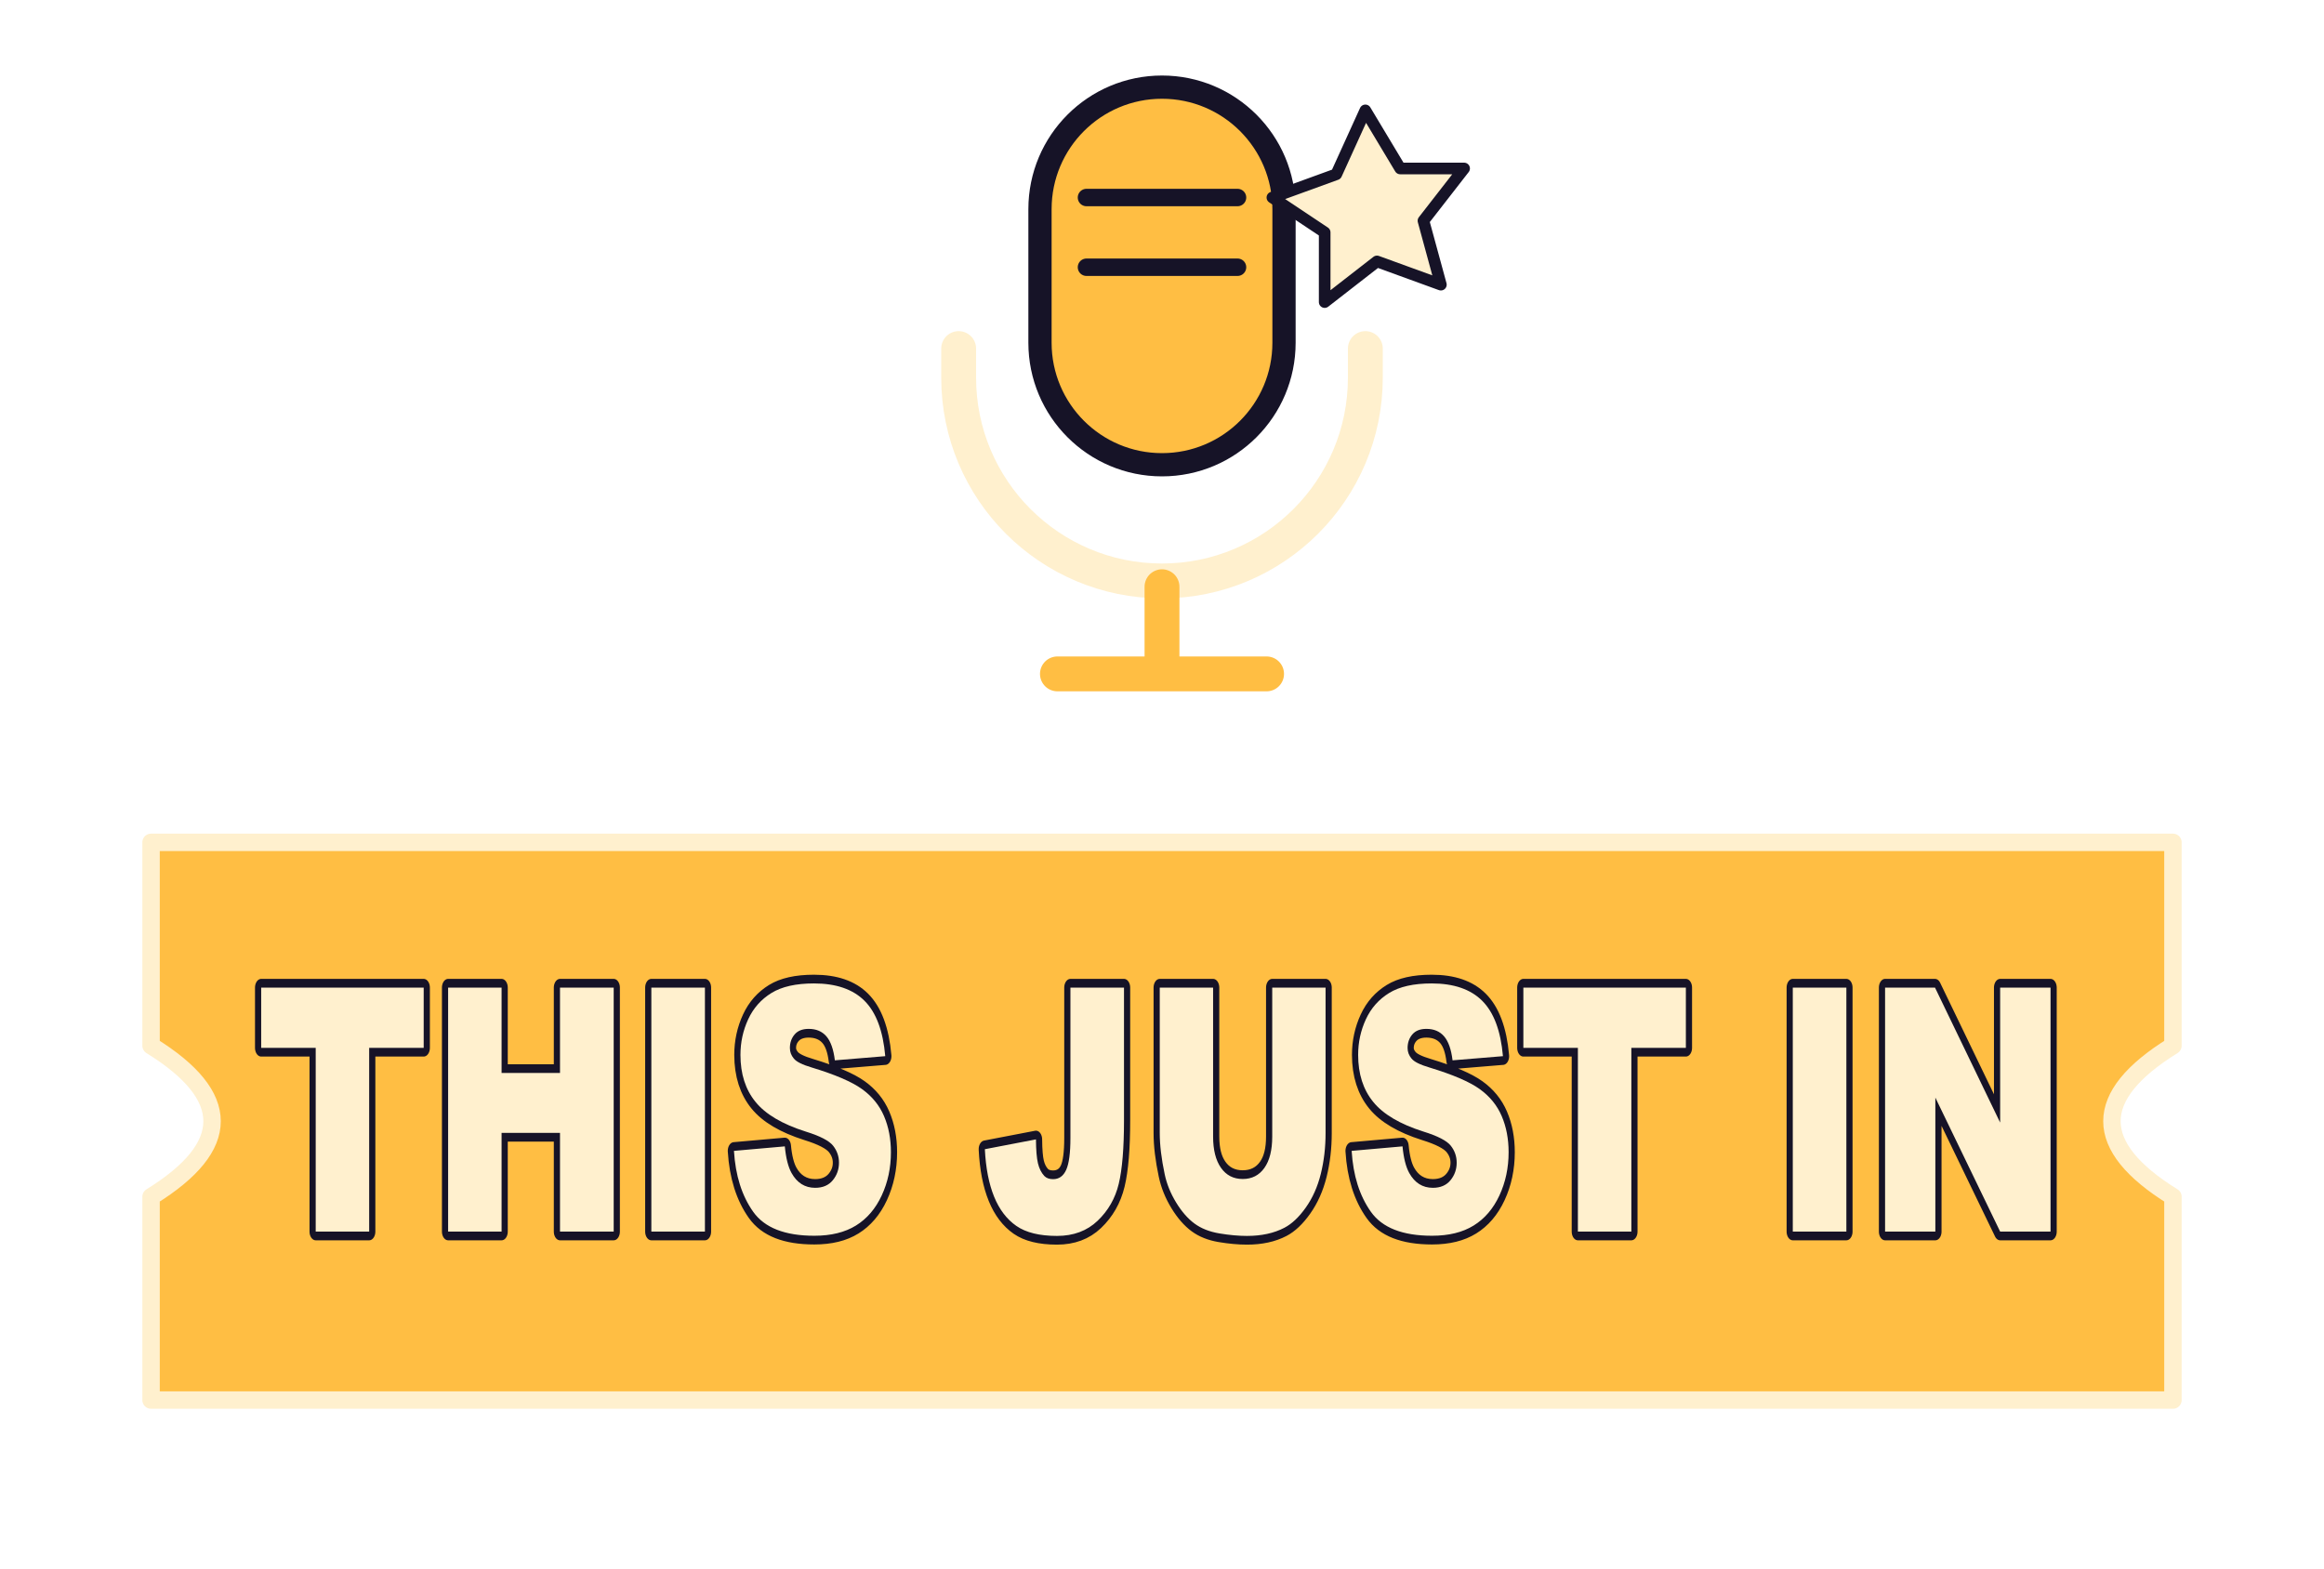
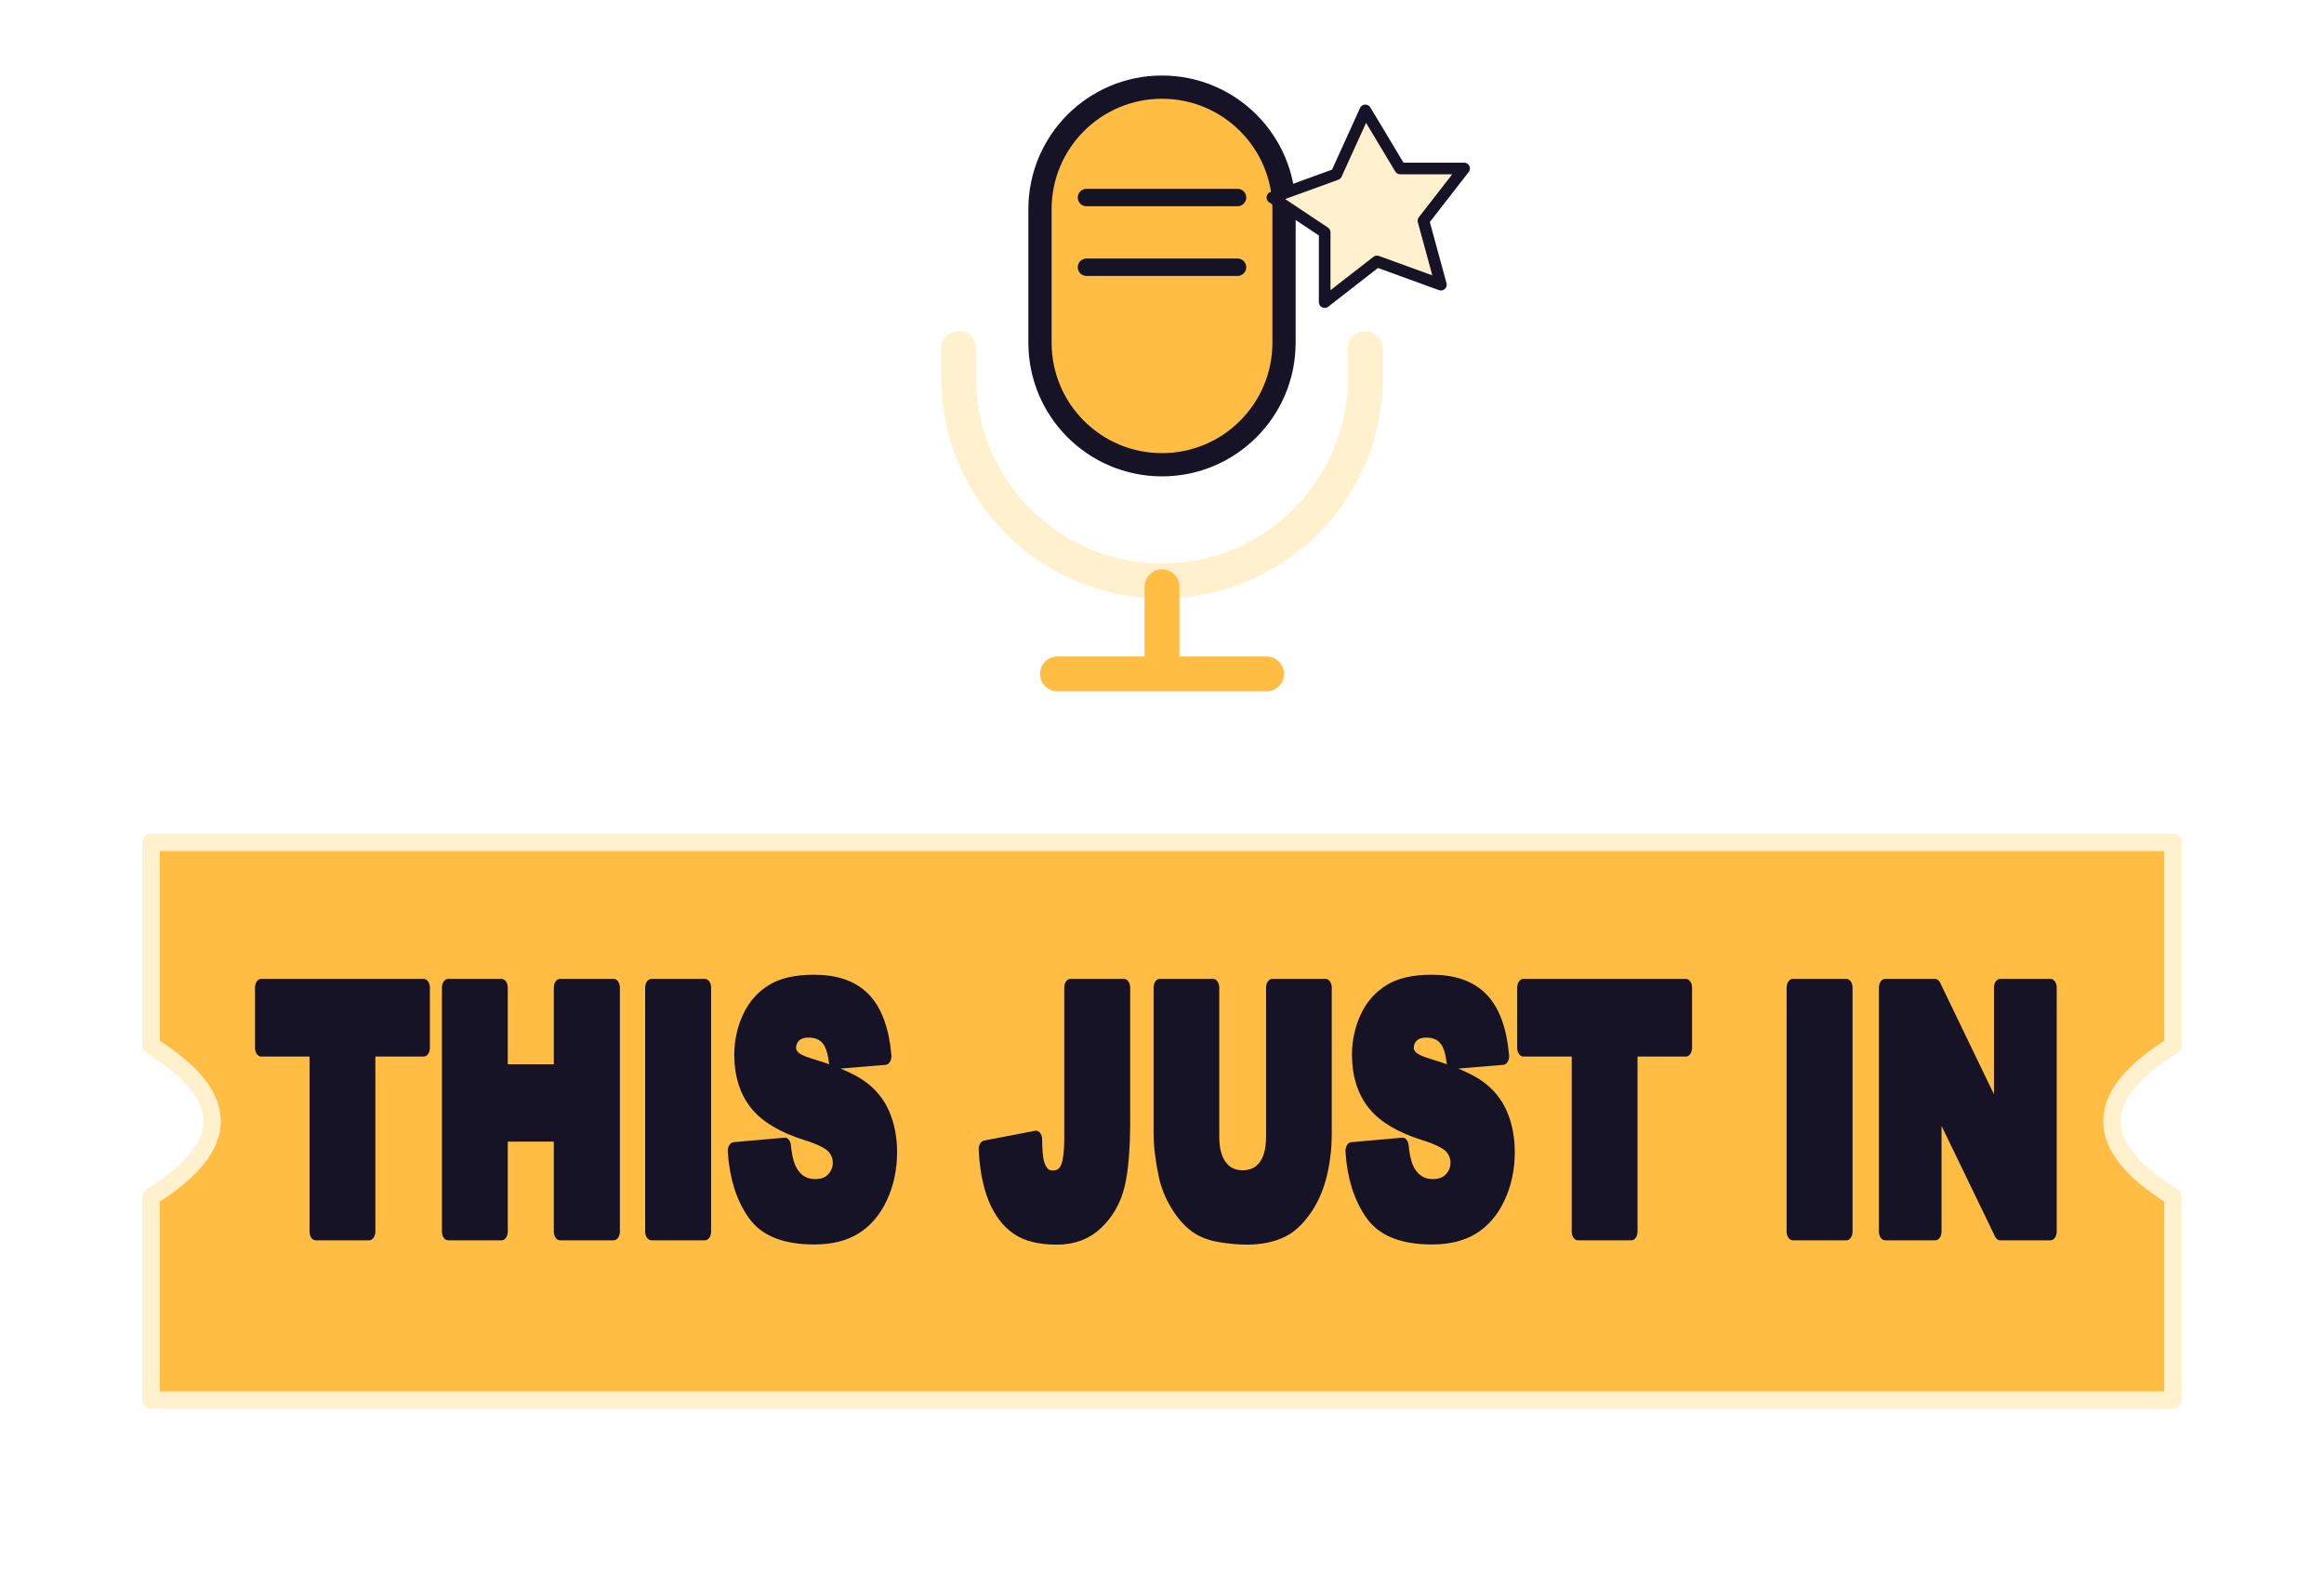
<svg xmlns="http://www.w3.org/2000/svg" viewBox="0 0 400 270" width="400" height="270">
  <g transform="translate(136 2)">
    <rect x="43" y="13" width="42" height="65" rx="21" fill="#FFBE43" stroke="#161327" stroke-width="4" />
    <path d="M29 58v5a35 35 0 0 0 70 0v-5" fill="none" stroke="#FFF0CE" stroke-width="6" stroke-linejoin="round" stroke-linecap="round" />
    <path d="M64 99v15m-18 0h36" fill="none" stroke="#FFBE43" stroke-width="6" stroke-linejoin="round" stroke-linecap="round" />
    <path d="M51 32h26m-26 12h26" fill="none" stroke="#161327" stroke-width="3" stroke-linejoin="round" stroke-linecap="round" />
    <path d="m99 17 6 10 11 0-7 9 3 11-11-4-9 7 0-12-9-6 11-4Z" fill="#FFF0CE" stroke="#161327" stroke-width="2" stroke-linejoin="round" stroke-linecap="round" />
  </g>
  <path d="M26 145h348v35q-21 13 0 26v35H26v-35q21-13 0-26Z" fill="#FFBE43" stroke="#FFF0CE" stroke-width="3" stroke-linejoin="round" stroke-linecap="round" />
  <g transform="translate(44.0 212) scale(0.0203125 -0.02864939)">
    <path d="M47 1466H1424V1104H962V0H509V1104H47ZM1631 1466H2084V953H2579V1466H3034V0H2579V593H2084V0H1631ZM3353 1466H3807V0H3353ZM4053 485 4484 512Q4498 407 4541 352Q4611 263 4741 263Q4838 263 4890.5 308.5Q4943 354 4943 414Q4943 471 4893 516Q4843 561 4661 601Q4363 668 4236 779Q4108 890 4108 1062Q4108 1175 4173.5 1275.5Q4239 1376 4370.5 1433.5Q4502 1491 4731 1491Q5012 1491 5159.5 1386.5Q5307 1282 5335 1054L4908 1029Q4891 1128 4836.5 1173.0Q4782 1218 4686 1218Q4607 1218 4567.0 1184.5Q4527 1151 4527 1103Q4527 1068 4560 1040Q4592 1011 4712 986Q5009 922 5137.5 856.5Q5266 791 5324.5 694.0Q5383 597 5383 477Q5383 336 5305.0 217.0Q5227 98 5087.0 36.5Q4947 -25 4734 -25Q4360 -25 4216.0 119.0Q4072 263 4053 485ZM6904 1466H7358V669Q7358 418 7313.5 287.0Q7269 156 7134.5 65.0Q7000 -26 6790 -26Q6568 -26 6446.0 34.0Q6324 94 6257.5 209.5Q6191 325 6179 495L6612 554Q6613 457 6629.0 410.0Q6645 363 6683 334Q6709 315 6757 315Q6833 315 6868.5 371.5Q6904 428 6904 562ZM8614 1466H9066V592Q9066 462 9025.5 346.5Q8985 231 8898.5 144.5Q8812 58 8717 23Q8585 -26 8400 -26Q8293 -26 8166.5 -11.0Q8040 4 7955.0 48.5Q7870 93 7799.5 175.0Q7729 257 7703 344Q7661 484 7661 592V1466H8113V571Q8113 451 8179.5 383.5Q8246 316 8364 316Q8481 316 8547.5 382.5Q8614 449 8614 571ZM9287 485 9718 512Q9732 407 9775 352Q9845 263 9975 263Q10072 263 10124.5 308.5Q10177 354 10177 414Q10177 471 10127 516Q10077 561 9895 601Q9597 668 9470 779Q9342 890 9342 1062Q9342 1175 9407.5 1275.5Q9473 1376 9604.5 1433.5Q9736 1491 9965 1491Q10246 1491 10393.5 1386.5Q10541 1282 10569 1054L10142 1029Q10125 1128 10070.5 1173.0Q10016 1218 9920 1218Q9841 1218 9801.0 1184.5Q9761 1151 9761 1103Q9761 1068 9794 1040Q9826 1011 9946 986Q10243 922 10371.5 856.5Q10500 791 10558.5 694.0Q10617 597 10617 477Q10617 336 10539.0 217.0Q10461 98 10321.0 36.5Q10181 -25 9968 -25Q9594 -25 9450.0 119.0Q9306 263 9287 485ZM10742 1466H12119V1104H11657V0H11204V1104H10742ZM13025 1466H13479V0H13025ZM13807 1466H14230L14782 655V1466H15209V0H14782L14233 805V0H13807Z" fill="none" stroke="#161327" stroke-width="104.714" stroke-linejoin="round" />
-     <path d="M47 1466H1424V1104H962V0H509V1104H47ZM1631 1466H2084V953H2579V1466H3034V0H2579V593H2084V0H1631ZM3353 1466H3807V0H3353ZM4053 485 4484 512Q4498 407 4541 352Q4611 263 4741 263Q4838 263 4890.5 308.5Q4943 354 4943 414Q4943 471 4893 516Q4843 561 4661 601Q4363 668 4236 779Q4108 890 4108 1062Q4108 1175 4173.5 1275.5Q4239 1376 4370.5 1433.5Q4502 1491 4731 1491Q5012 1491 5159.5 1386.5Q5307 1282 5335 1054L4908 1029Q4891 1128 4836.5 1173.0Q4782 1218 4686 1218Q4607 1218 4567.0 1184.5Q4527 1151 4527 1103Q4527 1068 4560 1040Q4592 1011 4712 986Q5009 922 5137.5 856.5Q5266 791 5324.5 694.0Q5383 597 5383 477Q5383 336 5305.0 217.0Q5227 98 5087.0 36.5Q4947 -25 4734 -25Q4360 -25 4216.0 119.0Q4072 263 4053 485ZM6904 1466H7358V669Q7358 418 7313.5 287.0Q7269 156 7134.5 65.0Q7000 -26 6790 -26Q6568 -26 6446.0 34.0Q6324 94 6257.5 209.5Q6191 325 6179 495L6612 554Q6613 457 6629.0 410.0Q6645 363 6683 334Q6709 315 6757 315Q6833 315 6868.5 371.5Q6904 428 6904 562ZM8614 1466H9066V592Q9066 462 9025.5 346.5Q8985 231 8898.5 144.5Q8812 58 8717 23Q8585 -26 8400 -26Q8293 -26 8166.5 -11.0Q8040 4 7955.0 48.5Q7870 93 7799.5 175.0Q7729 257 7703 344Q7661 484 7661 592V1466H8113V571Q8113 451 8179.5 383.5Q8246 316 8364 316Q8481 316 8547.5 382.5Q8614 449 8614 571ZM9287 485 9718 512Q9732 407 9775 352Q9845 263 9975 263Q10072 263 10124.5 308.5Q10177 354 10177 414Q10177 471 10127 516Q10077 561 9895 601Q9597 668 9470 779Q9342 890 9342 1062Q9342 1175 9407.5 1275.5Q9473 1376 9604.5 1433.5Q9736 1491 9965 1491Q10246 1491 10393.5 1386.5Q10541 1282 10569 1054L10142 1029Q10125 1128 10070.5 1173.0Q10016 1218 9920 1218Q9841 1218 9801.0 1184.5Q9761 1151 9761 1103Q9761 1068 9794 1040Q9826 1011 9946 986Q10243 922 10371.5 856.5Q10500 791 10558.5 694.0Q10617 597 10617 477Q10617 336 10539.0 217.0Q10461 98 10321.0 36.5Q10181 -25 9968 -25Q9594 -25 9450.0 119.0Q9306 263 9287 485ZM10742 1466H12119V1104H11657V0H11204V1104H10742ZM13025 1466H13479V0H13025ZM13807 1466H14230L14782 655V1466H15209V0H14782L14233 805V0H13807Z" fill="#FFF0CE" />
+     <path d="M47 1466H1424V1104H962V0H509V1104H47ZM1631 1466H2084V953H2579V1466H3034V0H2579V593H2084V0H1631ZM3353 1466H3807V0H3353ZM4053 485 4484 512Q4498 407 4541 352Q4611 263 4741 263Q4838 263 4890.5 308.5Q4943 354 4943 414Q4943 471 4893 516Q4843 561 4661 601Q4363 668 4236 779Q4108 890 4108 1062Q4108 1175 4173.5 1275.5Q4239 1376 4370.5 1433.5Q4502 1491 4731 1491Q5012 1491 5159.5 1386.5Q5307 1282 5335 1054L4908 1029Q4891 1128 4836.5 1173.0Q4782 1218 4686 1218Q4607 1218 4567.0 1184.5Q4527 1151 4527 1103Q4527 1068 4560 1040Q4592 1011 4712 986Q5009 922 5137.5 856.5Q5266 791 5324.5 694.0Q5383 597 5383 477Q5383 336 5305.0 217.0Q5227 98 5087.0 36.5Q4947 -25 4734 -25Q4360 -25 4216.0 119.0Q4072 263 4053 485ZM6904 1466H7358V669Q7358 418 7313.5 287.0Q7269 156 7134.5 65.0Q7000 -26 6790 -26Q6568 -26 6446.0 34.0Q6324 94 6257.5 209.5Q6191 325 6179 495L6612 554Q6613 457 6629.0 410.0Q6645 363 6683 334Q6709 315 6757 315Q6833 315 6868.5 371.5Q6904 428 6904 562ZM8614 1466H9066V592Q9066 462 9025.5 346.5Q8985 231 8898.5 144.5Q8812 58 8717 23Q8585 -26 8400 -26Q8293 -26 8166.5 -11.0Q8040 4 7955.0 48.5Q7870 93 7799.5 175.0Q7729 257 7703 344Q7661 484 7661 592V1466H8113V571Q8113 451 8179.5 383.5Q8246 316 8364 316Q8481 316 8547.5 382.5Q8614 449 8614 571ZM9287 485 9718 512Q9732 407 9775 352Q9845 263 9975 263Q10072 263 10124.5 308.5Q10177 354 10177 414Q10177 471 10127 516Q10077 561 9895 601Q9597 668 9470 779Q9342 890 9342 1062Q9342 1175 9407.5 1275.5Q9473 1376 9604.5 1433.5Q9736 1491 9965 1491Q10246 1491 10393.5 1386.5Q10541 1282 10569 1054L10142 1029Q10125 1128 10070.5 1173.0Q10016 1218 9920 1218Q9841 1218 9801.0 1184.5Q9761 1151 9761 1103Q9761 1068 9794 1040Q9826 1011 9946 986Q10243 922 10371.5 856.5Q10500 791 10558.5 694.0Q10617 597 10617 477Q10617 336 10539.0 217.0Q10461 98 10321.0 36.5Q10181 -25 9968 -25Q9594 -25 9450.0 119.0Q9306 263 9287 485ZM10742 1466H12119V1104H11657V0H11204V1104H10742ZM13025 1466H13479V0H13025ZM13807 1466H14230L14782 655V1466H15209V0H14782L14233 805V0H13807Z" fill="#161327" />
  </g>
</svg>
